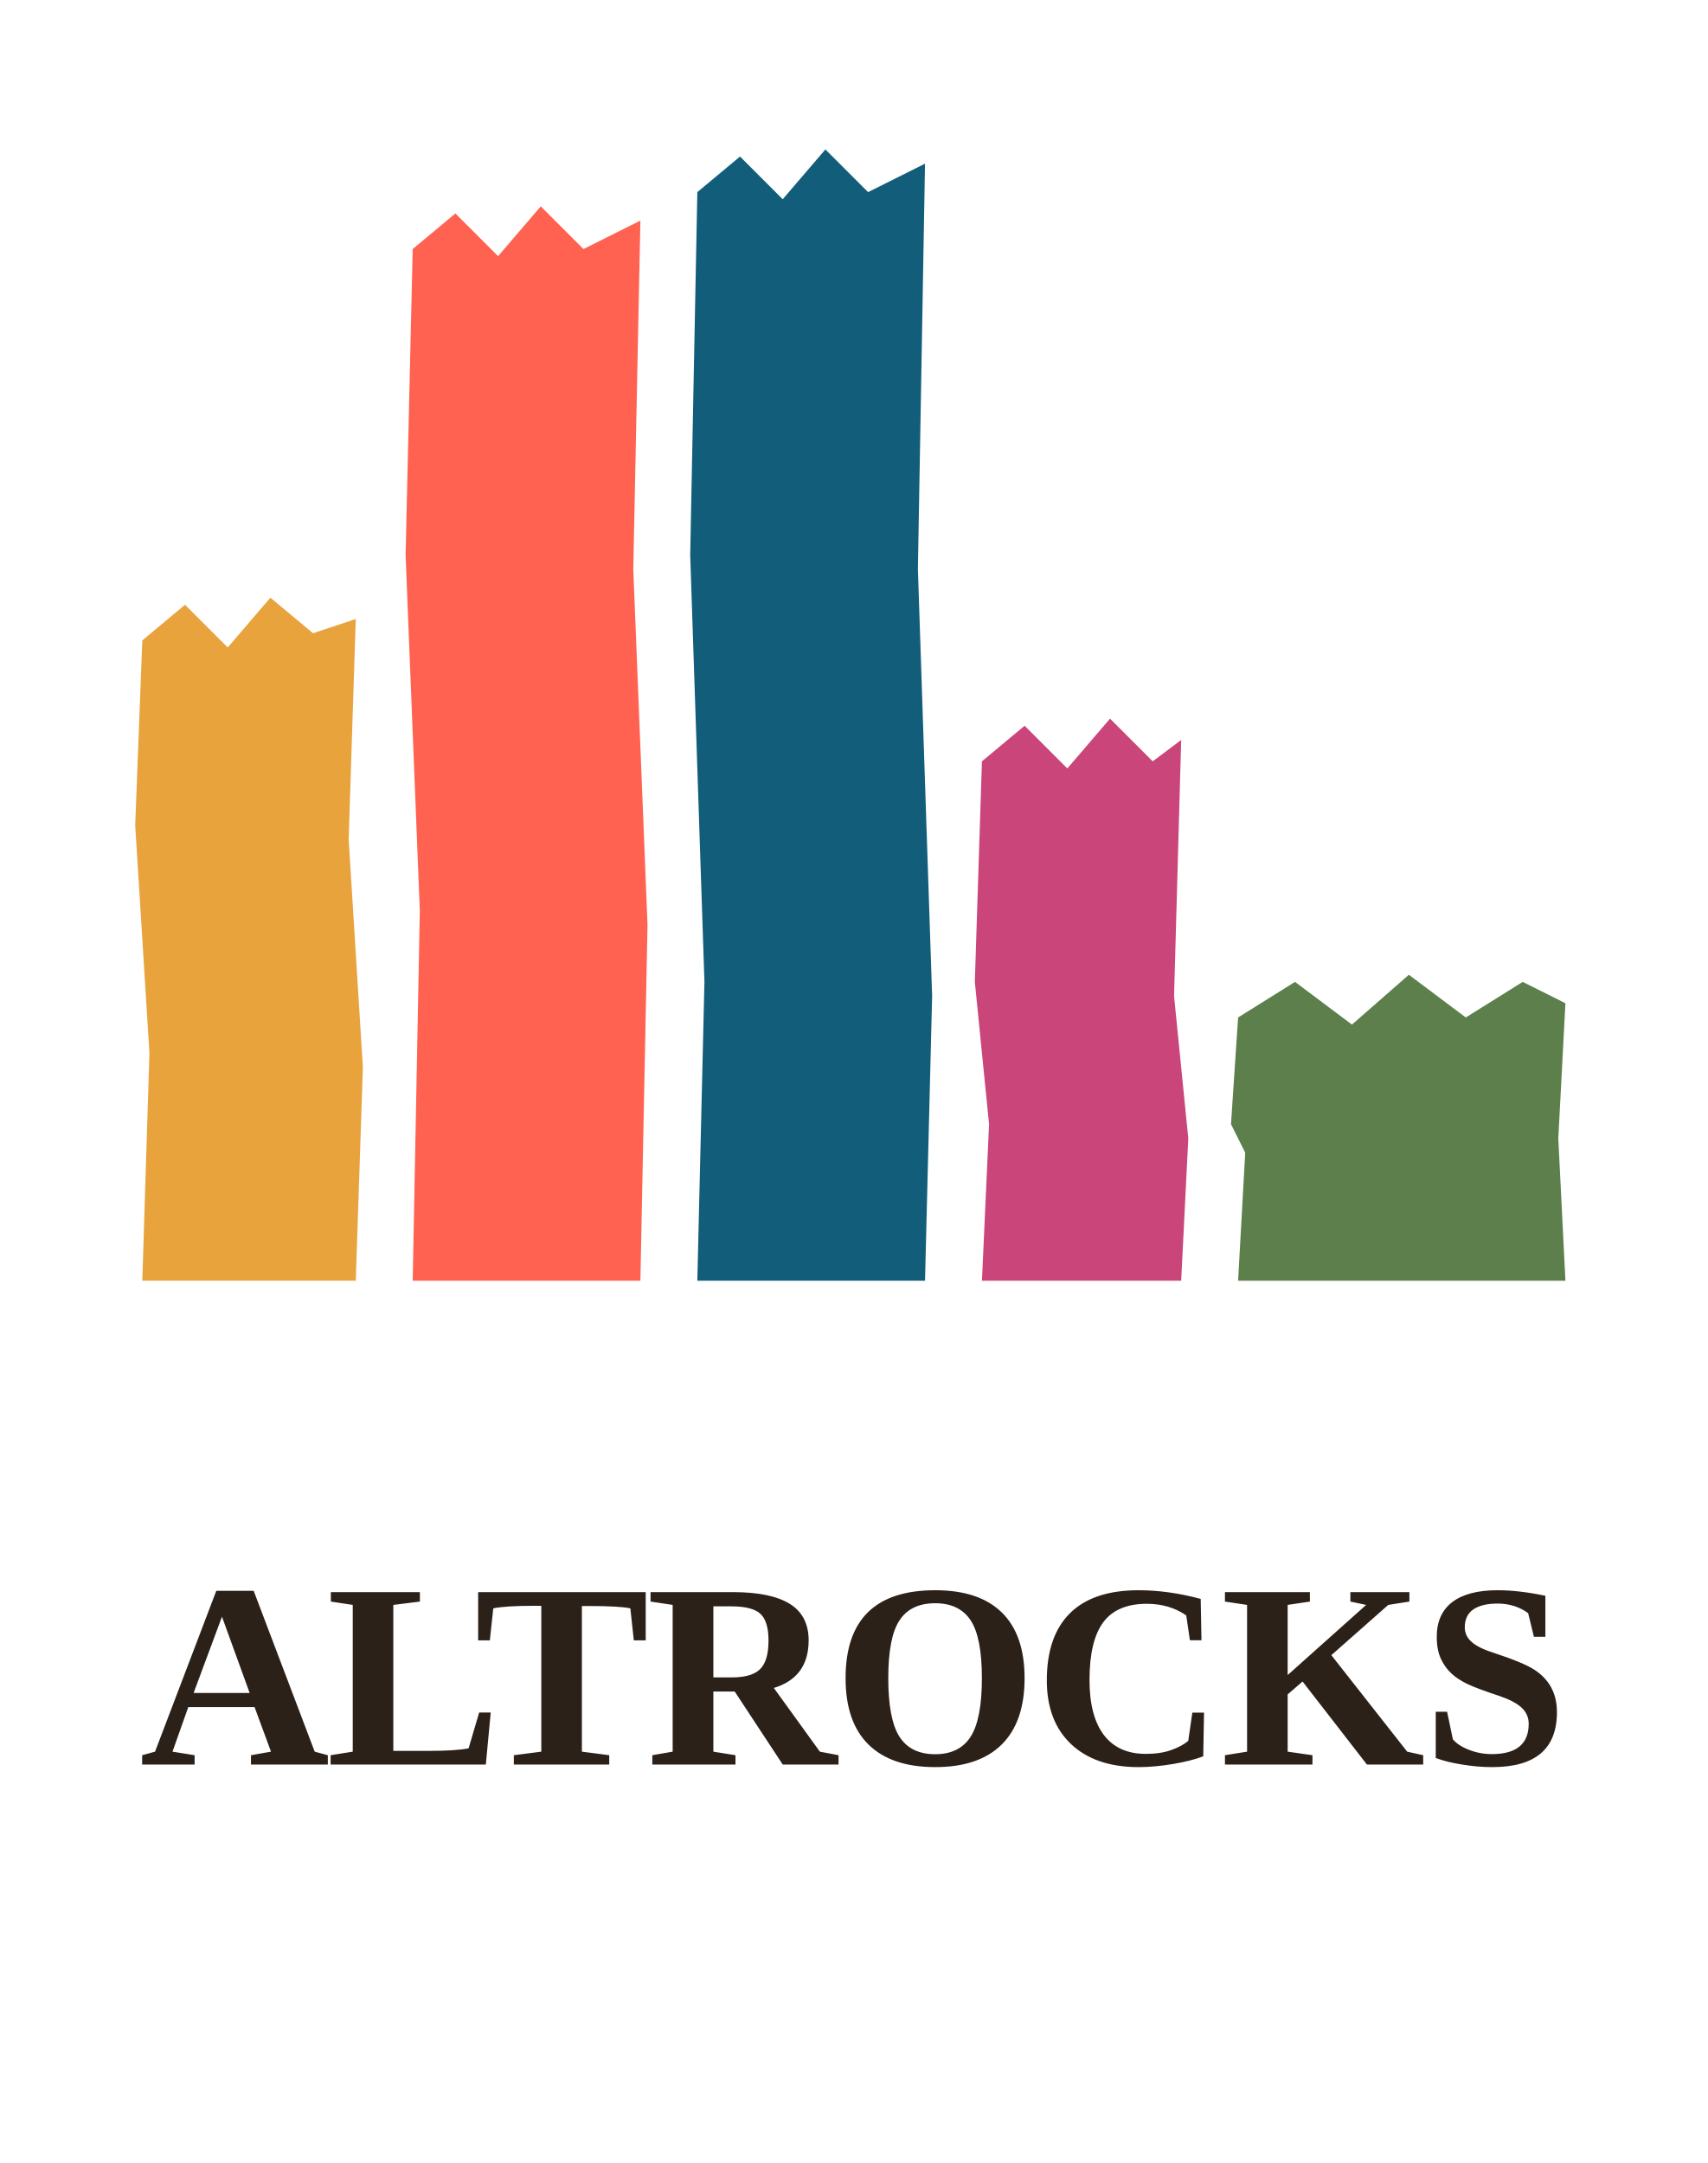
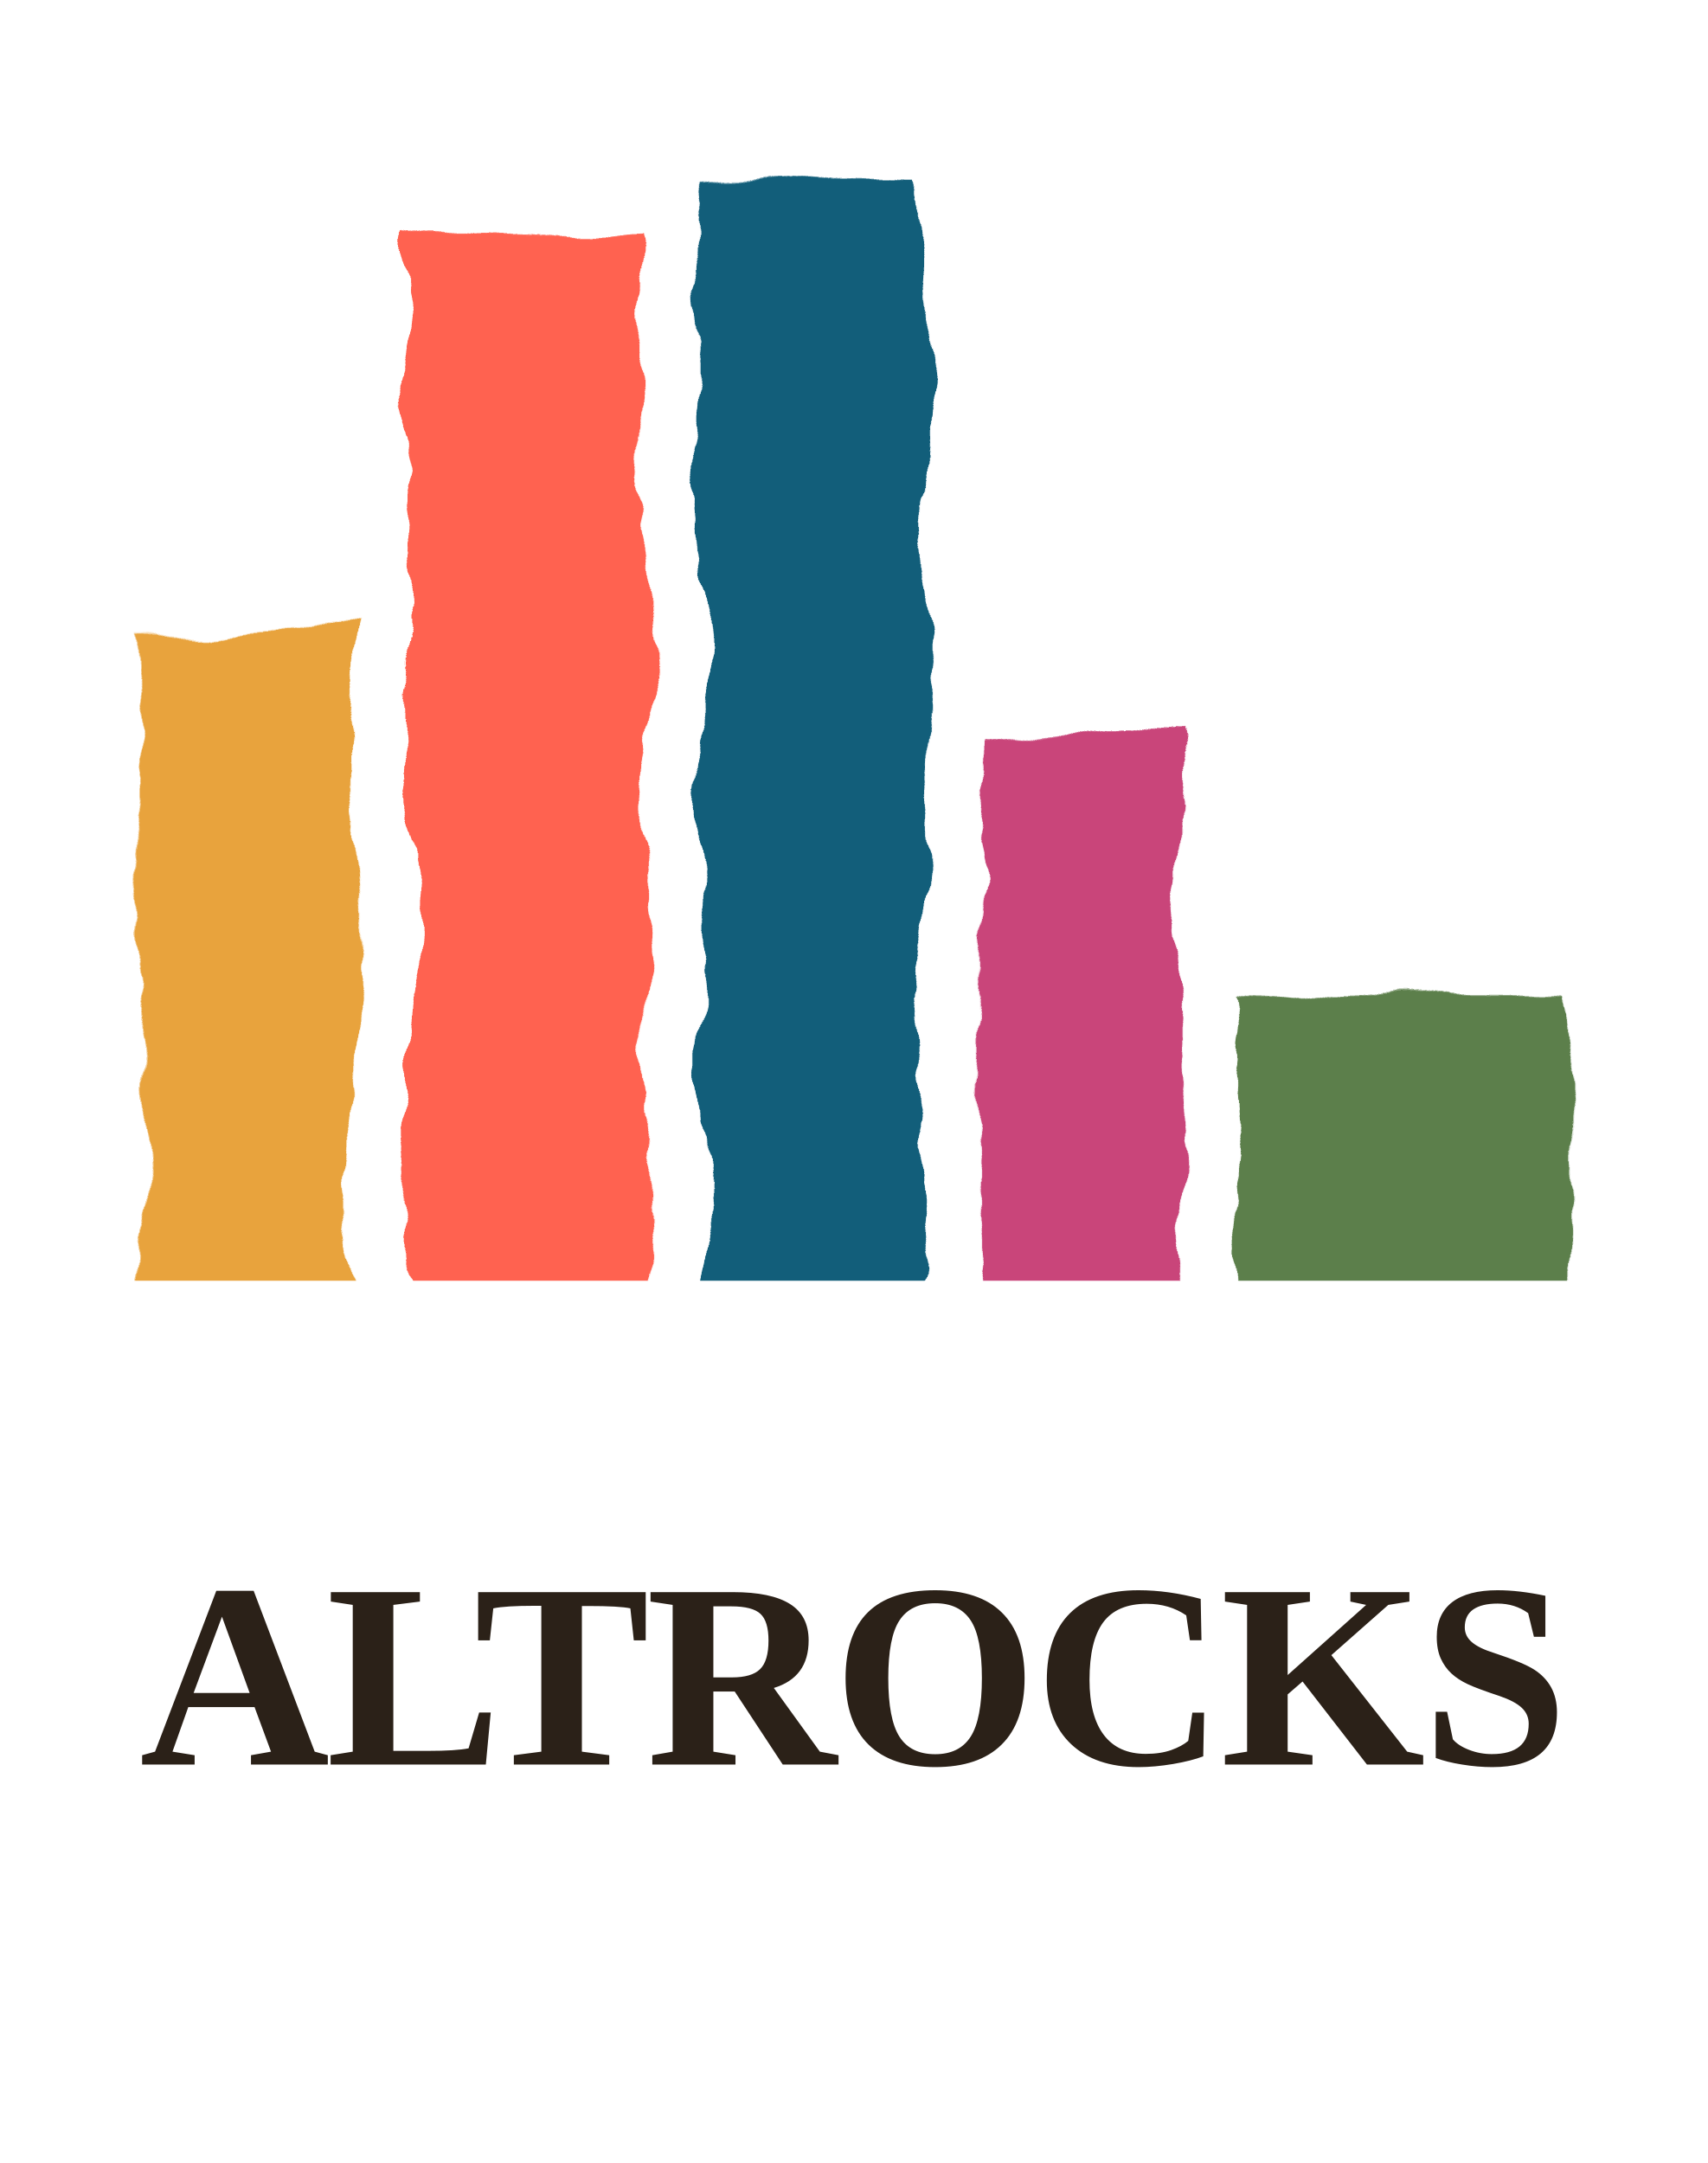
<svg xmlns="http://www.w3.org/2000/svg" width="300" height="380" viewBox="0 0 240 304" role="img" aria-label="Altrocks logo">
-   <path d="M20,90 L26,85 L32,91 L38,84 L44,89 L50,87 L49,118 L51,150 L50,180 L20,180 L21,148 L19,116 Z" fill="#E8A33D" />
-   <path d="M58,35 L64,30 L70,36 L76,29 L82,35 L90,31 L89,80 L91,130 L90,180 L58,180 L59,128 L57,78 Z" fill="#FF6250" />
-   <path d="M98,27 L104,22 L110,28 L116,21 L122,27 L130,23 L129,80 L131,140 L130,180 L98,180 L99,138 L97,78 Z" fill="#125E7A" />
-   <path d="M138,107 L144,102 L150,108 L156,101 L162,107 L166,104 L165,140 L167,160 L166,180 L138,180 L139,158 L137,138 Z" fill="#C9457A" />
-   <path d="M174,143 L182,138 L190,144 L198,137 L206,143 L214,138 L220,141 L219,160 L220,180 L174,180 L175,162 L173,158 Z" fill="#5C7F4B" />
+   <defs>
+     <filter id="tear" x="-8%" y="-8%" width="116%" height="116%">
+       <feTurbulence type="fractalNoise" baseFrequency="0.028 0.05" numOctaves="4" seed="11" result="n" />
+       <feDisplacementMap in="SourceGraphic" in2="n" scale="7" xChannelSelector="R" yChannelSelector="G" />
+     </filter>
+   </defs>
+   <svg x="0" y="0" width="240" height="180" viewBox="0 0 240 180">
+     <g filter="url(#tear)">
+       <rect x="20" y="88" width="30" height="98" fill="#E8A33D" />
+       <rect x="58" y="32" width="32" height="154" fill="#FF6250" />
+       <rect x="98" y="24" width="32" height="162" fill="#125E7A" />
+       <rect x="138" y="104" width="28" height="82" fill="#C9457A" />
+       <rect x="174" y="140" width="46" height="46" fill="#5C7F4B" />
+     </g>
+   </svg>
  <text x="120" y="248" text-anchor="middle" font-family="Fraunces, Georgia, 'Times New Roman', serif" font-size="37" font-weight="900" letter-spacing="-0.5" fill="#2B2118">ALTROCKS</text>
</svg>
